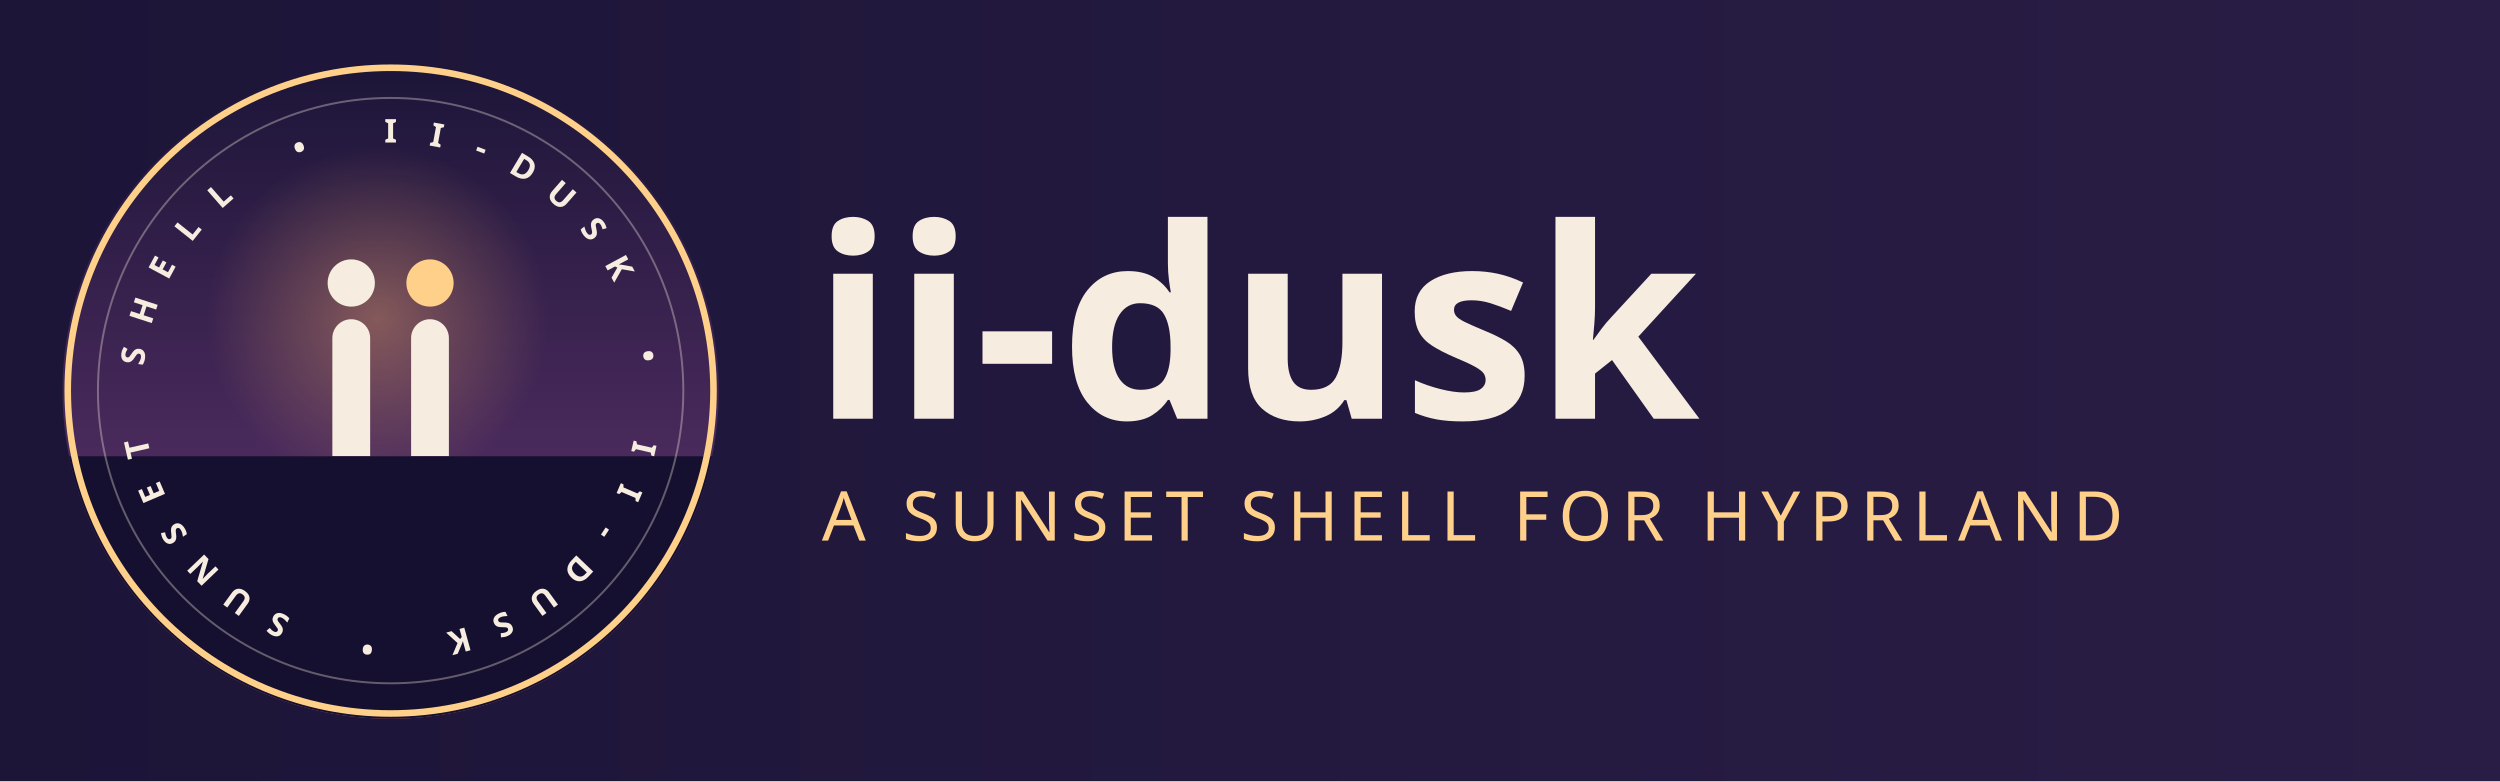
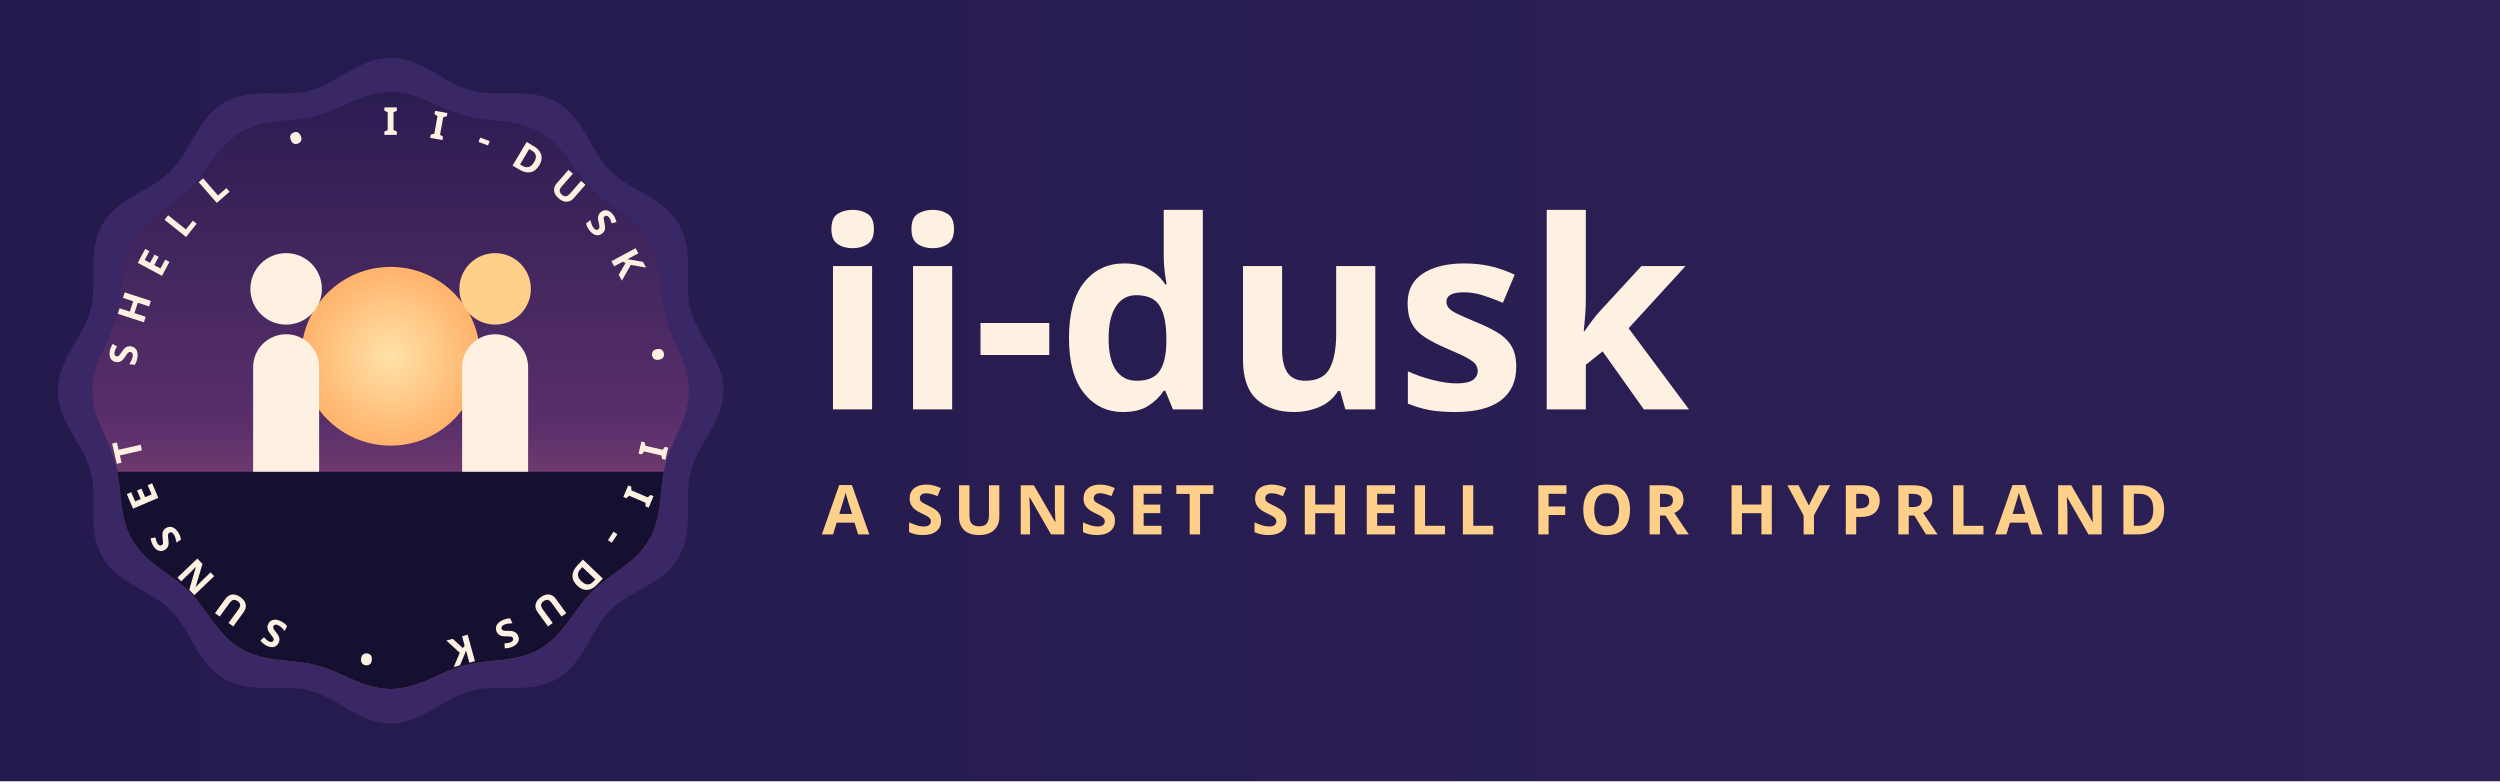
<svg xmlns="http://www.w3.org/2000/svg" viewBox="0 0 1600 500" width="1600" height="500">
  <defs>
    <linearGradient id="bg" x1="0" y1="0" x2="1" y2="0">
-       <stop offset="0" stop-color="#1c1538" />
-       <stop offset="1" stop-color="#2a1d45" />
+       <stop offset="0" stop-color="#241a4d" />
+       <stop offset="1" stop-color="#2d2056" />
    </linearGradient>
  </defs>
  <rect width="1600" height="500" fill="url(#bg)" />
-   <g transform="translate(40 40) scale(0.42)">
+   <g transform="translate(30 30) scale(0.44)">
    <defs>
      <linearGradient id="sky" x1="0" y1="0" x2="0" y2="1">
-         <stop offset="0" stop-color="#1c1538" />
-         <stop offset="0.6" stop-color="#4a2a5c" />
-         <stop offset="1" stop-color="#c0606a" />
+         <stop offset="0" stop-color="#241a4d" />
+         <stop offset="0.55" stop-color="#5a2f6b" />
+         <stop offset="1" stop-color="#e0707a" />
      </linearGradient>
-       <radialGradient id="glow" cx="0.5" cy="0.5" r="0.5">
-         <stop offset="0" stop-color="#ffb36b" stop-opacity="0.38" />
-         <stop offset="1" stop-color="#ffb36b" stop-opacity="0" />
+       <radialGradient id="sun" cx="0.5" cy="0.5" r="0.5">
+         <stop offset="0" stop-color="#ffe2a8" />
+         <stop offset="1" stop-color="#ffb36b" />
      </radialGradient>
      <clipPath id="disc">
-         <circle cx="500" cy="500" r="500" />
+         <path d="M 934.0 500.0 L 933.9 503.8 L 933.7 507.6 L 933.4 511.3 L 932.9 515.1 L 932.2 518.9 L 931.5 522.6 L 930.6 526.3 L 929.6 530.0 L 928.6 533.7 L 927.4 537.4 L 926.1 541.0 L 924.8 544.6 L 923.3 548.2 L 921.9 551.8 L 920.4 555.3 L 918.8 558.9 L 917.3 562.4 L 915.7 565.8 L 914.2 569.3 L 912.6 572.8 L 911.1 576.2 L 909.6 579.6 L 908.2 583.1 L 906.8 586.5 L 905.5 589.9 L 904.2 593.3 L 903.0 596.8 L 901.9 600.2 L 900.9 603.7 L 899.9 607.2 L 899.0 610.7 L 898.2 614.2 L 897.4 617.7 L 896.7 621.3 L 896.1 624.9 L 895.6 628.5 L 895.0 632.2 L 894.6 635.9 L 894.1 639.6 L 893.7 643.3 L 893.3 647.1 L 893.0 650.8 L 892.6 654.6 L 892.2 658.4 L 891.7 662.3 L 891.3 666.1 L 890.7 669.9 L 890.2 673.7 L 889.5 677.5 L 888.8 681.3 L 888.0 685.1 L 887.1 688.8 L 886.1 692.5 L 885.0 696.2 L 883.8 699.8 L 882.4 703.3 L 881.0 706.9 L 879.4 710.3 L 877.7 713.7 L 875.9 717.0 L 873.9 720.2 L 871.8 723.4 L 869.6 726.5 L 867.3 729.5 L 864.9 732.5 L 862.4 735.3 L 859.8 738.1 L 857.1 740.8 L 854.3 743.5 L 851.4 746.1 L 848.5 748.6 L 845.5 751.0 L 842.5 753.4 L 839.5 755.8 L 836.4 758.1 L 833.3 760.4 L 830.2 762.7 L 827.1 764.9 L 824.0 767.1 L 821.0 769.3 L 817.9 771.5 L 814.9 773.8 L 812.0 776.0 L 809.1 778.3 L 806.2 780.6 L 803.4 782.9 L 800.7 785.3 L 798.0 787.7 L 795.3 790.2 L 792.7 792.7 L 790.2 795.3 L 787.7 798.0 L 785.3 800.7 L 782.9 803.4 L 780.6 806.2 L 778.3 809.1 L 776.0 812.0 L 773.8 814.9 L 771.5 817.9 L 769.3 821.0 L 767.1 824.0 L 764.9 827.1 L 762.7 830.2 L 760.4 833.3 L 758.1 836.4 L 755.8 839.5 L 753.4 842.5 L 751.0 845.5 L 748.6 848.5 L 746.1 851.4 L 743.5 854.3 L 740.8 857.1 L 738.1 859.8 L 735.3 862.4 L 732.5 864.9 L 729.5 867.3 L 726.5 869.6 L 723.4 871.8 L 720.2 873.9 L 717.0 875.9 L 713.7 877.7 L 710.3 879.4 L 706.9 881.0 L 703.3 882.4 L 699.8 883.8 L 696.2 885.0 L 692.5 886.1 L 688.8 887.1 L 685.1 888.0 L 681.3 888.8 L 677.5 889.5 L 673.7 890.2 L 669.9 890.7 L 666.1 891.3 L 662.3 891.7 L 658.4 892.2 L 654.6 892.6 L 650.8 893.0 L 647.1 893.3 L 643.3 893.7 L 639.6 894.1 L 635.9 894.6 L 632.2 895.0 L 628.5 895.6 L 624.9 896.1 L 621.3 896.7 L 617.7 897.4 L 614.2 898.2 L 610.7 899.0 L 607.2 899.9 L 603.7 900.9 L 600.2 901.9 L 596.8 903.0 L 593.3 904.2 L 589.9 905.5 L 586.5 906.8 L 583.1 908.2 L 579.6 909.6 L 576.2 911.1 L 572.8 912.6 L 569.3 914.2 L 565.8 915.7 L 562.4 917.3 L 558.9 918.8 L 555.3 920.4 L 551.8 921.9 L 548.2 923.3 L 544.6 924.8 L 541.0 926.1 L 537.4 927.4 L 533.7 928.6 L 530.0 929.6 L 526.3 930.6 L 522.6 931.5 L 518.9 932.2 L 515.1 932.9 L 511.3 933.4 L 507.6 933.7 L 503.8 933.9 L 500.0 934.0 L 496.2 933.9 L 492.4 933.7 L 488.7 933.4 L 484.9 932.9 L 481.1 932.2 L 477.4 931.5 L 473.7 930.6 L 470.0 929.6 L 466.3 928.6 L 462.6 927.4 L 459.0 926.1 L 455.4 924.8 L 451.8 923.3 L 448.2 921.9 L 444.7 920.4 L 441.1 918.8 L 437.6 917.3 L 434.2 915.7 L 430.7 914.2 L 427.2 912.6 L 423.8 911.1 L 420.4 909.6 L 416.9 908.2 L 413.5 906.8 L 410.1 905.5 L 406.7 904.2 L 403.2 903.0 L 399.8 901.9 L 396.3 900.9 L 392.8 899.9 L 389.3 899.0 L 385.8 898.2 L 382.3 897.4 L 378.7 896.7 L 375.1 896.1 L 371.5 895.6 L 367.8 895.0 L 364.1 894.6 L 360.4 894.1 L 356.7 893.7 L 352.9 893.3 L 349.2 893.0 L 345.4 892.6 L 341.6 892.2 L 337.7 891.7 L 333.9 891.3 L 330.1 890.7 L 326.3 890.2 L 322.5 889.5 L 318.7 888.8 L 314.9 888.0 L 311.2 887.1 L 307.5 886.1 L 303.8 885.0 L 300.2 883.8 L 296.7 882.4 L 293.1 881.0 L 289.7 879.4 L 286.3 877.7 L 283.0 875.9 L 279.8 873.9 L 276.6 871.8 L 273.5 869.6 L 270.5 867.3 L 267.5 864.9 L 264.7 862.4 L 261.9 859.8 L 259.2 857.1 L 256.5 854.3 L 253.9 851.4 L 251.4 848.5 L 249.0 845.5 L 246.6 842.5 L 244.2 839.5 L 241.9 836.4 L 239.6 833.3 L 237.3 830.2 L 235.1 827.1 L 232.9 824.0 L 230.7 821.0 L 228.5 817.9 L 226.2 814.9 L 224.0 812.0 L 221.7 809.1 L 219.4 806.2 L 217.1 803.4 L 214.7 800.7 L 212.3 798.0 L 209.8 795.3 L 207.3 792.7 L 204.7 790.2 L 202.0 787.7 L 199.3 785.3 L 196.6 782.9 L 193.8 780.6 L 190.9 778.3 L 188.0 776.0 L 185.1 773.8 L 182.1 771.5 L 179.0 769.3 L 176.0 767.1 L 172.9 764.9 L 169.8 762.7 L 166.7 760.4 L 163.6 758.1 L 160.5 755.8 L 157.5 753.4 L 154.5 751.0 L 151.5 748.6 L 148.6 746.1 L 145.7 743.5 L 142.9 740.8 L 140.2 738.1 L 137.6 735.3 L 135.1 732.5 L 132.7 729.5 L 130.4 726.5 L 128.2 723.4 L 126.1 720.2 L 124.1 717.0 L 122.3 713.7 L 120.6 710.3 L 119.0 706.9 L 117.6 703.3 L 116.2 699.8 L 115.0 696.2 L 113.9 692.5 L 112.9 688.8 L 112.0 685.1 L 111.2 681.3 L 110.5 677.5 L 109.8 673.7 L 109.3 669.9 L 108.7 666.1 L 108.3 662.3 L 107.8 658.4 L 107.4 654.6 L 107.0 650.8 L 106.7 647.1 L 106.3 643.3 L 105.9 639.6 L 105.4 635.9 L 105.0 632.2 L 104.4 628.5 L 103.9 624.9 L 103.3 621.3 L 102.6 617.7 L 101.8 614.2 L 101.0 610.7 L 100.1 607.2 L 99.1 603.7 L 98.1 600.2 L 97.0 596.8 L 95.8 593.3 L 94.5 589.9 L 93.2 586.5 L 91.8 583.1 L 90.4 579.6 L 88.9 576.2 L 87.4 572.8 L 85.8 569.3 L 84.3 565.8 L 82.7 562.4 L 81.2 558.9 L 79.6 555.3 L 78.1 551.8 L 76.7 548.2 L 75.2 544.6 L 73.9 541.0 L 72.6 537.4 L 71.4 533.7 L 70.4 530.0 L 69.4 526.3 L 68.5 522.6 L 67.8 518.9 L 67.1 515.1 L 66.6 511.3 L 66.3 507.6 L 66.1 503.8 L 66.0 500.0 L 66.1 496.2 L 66.3 492.4 L 66.6 488.7 L 67.1 484.9 L 67.8 481.1 L 68.5 477.4 L 69.4 473.7 L 70.4 470.0 L 71.4 466.3 L 72.6 462.6 L 73.9 459.0 L 75.2 455.4 L 76.7 451.8 L 78.1 448.2 L 79.6 444.7 L 81.2 441.1 L 82.7 437.6 L 84.3 434.2 L 85.8 430.7 L 87.4 427.2 L 88.9 423.8 L 90.4 420.4 L 91.8 416.9 L 93.2 413.5 L 94.5 410.1 L 95.8 406.7 L 97.0 403.2 L 98.1 399.8 L 99.1 396.3 L 100.1 392.8 L 101.0 389.3 L 101.8 385.8 L 102.6 382.3 L 103.3 378.7 L 103.9 375.1 L 104.4 371.5 L 105.0 367.8 L 105.4 364.1 L 105.9 360.4 L 106.3 356.7 L 106.7 352.9 L 107.0 349.2 L 107.4 345.4 L 107.8 341.6 L 108.3 337.7 L 108.7 333.9 L 109.3 330.1 L 109.8 326.3 L 110.5 322.5 L 111.2 318.7 L 112.0 314.9 L 112.9 311.2 L 113.9 307.5 L 115.0 303.8 L 116.2 300.2 L 117.6 296.7 L 119.0 293.1 L 120.6 289.7 L 122.3 286.3 L 124.1 283.0 L 126.1 279.8 L 128.2 276.6 L 130.4 273.5 L 132.7 270.5 L 135.1 267.5 L 137.6 264.7 L 140.2 261.9 L 142.9 259.2 L 145.7 256.5 L 148.6 253.9 L 151.5 251.4 L 154.5 249.0 L 157.5 246.6 L 160.5 244.2 L 163.6 241.9 L 166.7 239.6 L 169.8 237.3 L 172.9 235.1 L 176.0 232.9 L 179.0 230.7 L 182.1 228.5 L 185.1 226.2 L 188.0 224.0 L 190.9 221.7 L 193.8 219.4 L 196.6 217.1 L 199.3 214.7 L 202.0 212.3 L 204.7 209.8 L 207.3 207.3 L 209.8 204.7 L 212.3 202.0 L 214.7 199.3 L 217.1 196.6 L 219.4 193.8 L 221.7 190.9 L 224.0 188.0 L 226.2 185.1 L 228.5 182.1 L 230.7 179.0 L 232.9 176.0 L 235.1 172.9 L 237.3 169.8 L 239.6 166.7 L 241.9 163.6 L 244.2 160.5 L 246.6 157.5 L 249.0 154.5 L 251.4 151.5 L 253.9 148.6 L 256.5 145.7 L 259.2 142.9 L 261.9 140.2 L 264.7 137.6 L 267.5 135.1 L 270.5 132.7 L 273.5 130.4 L 276.6 128.2 L 279.8 126.1 L 283.0 124.1 L 286.3 122.3 L 289.7 120.6 L 293.1 119.0 L 296.7 117.6 L 300.2 116.2 L 303.8 115.0 L 307.5 113.9 L 311.2 112.9 L 314.9 112.0 L 318.7 111.2 L 322.5 110.5 L 326.3 109.8 L 330.1 109.3 L 333.9 108.7 L 337.7 108.3 L 341.6 107.8 L 345.4 107.4 L 349.2 107.0 L 352.9 106.7 L 356.7 106.3 L 360.4 105.9 L 364.1 105.4 L 367.8 105.0 L 371.5 104.4 L 375.1 103.9 L 378.7 103.3 L 382.3 102.6 L 385.8 101.8 L 389.3 101.0 L 392.8 100.1 L 396.3 99.1 L 399.8 98.1 L 403.2 97.0 L 406.7 95.8 L 410.1 94.5 L 413.5 93.2 L 416.9 91.8 L 420.4 90.4 L 423.8 88.9 L 427.2 87.4 L 430.7 85.8 L 434.2 84.3 L 437.6 82.7 L 441.1 81.2 L 444.7 79.6 L 448.2 78.1 L 451.8 76.7 L 455.4 75.2 L 459.0 73.9 L 462.6 72.6 L 466.3 71.4 L 470.0 70.4 L 473.7 69.4 L 477.4 68.5 L 481.1 67.8 L 484.9 67.1 L 488.7 66.6 L 492.4 66.3 L 496.2 66.1 L 500.0 66.0 L 503.8 66.1 L 507.6 66.3 L 511.3 66.6 L 515.1 67.1 L 518.9 67.8 L 522.6 68.5 L 526.3 69.4 L 530.0 70.4 L 533.7 71.4 L 537.4 72.6 L 541.0 73.9 L 544.6 75.2 L 548.2 76.7 L 551.8 78.1 L 555.3 79.6 L 558.9 81.2 L 562.4 82.7 L 565.8 84.3 L 569.3 85.8 L 572.8 87.4 L 576.2 88.9 L 579.6 90.4 L 583.1 91.8 L 586.5 93.2 L 589.9 94.5 L 593.3 95.8 L 596.8 97.0 L 600.2 98.1 L 603.7 99.1 L 607.2 100.1 L 610.7 101.0 L 614.2 101.8 L 617.7 102.6 L 621.3 103.3 L 624.9 103.9 L 628.5 104.4 L 632.2 105.0 L 635.9 105.4 L 639.6 105.9 L 643.3 106.3 L 647.1 106.7 L 650.8 107.0 L 654.6 107.4 L 658.4 107.8 L 662.3 108.3 L 666.1 108.7 L 669.9 109.3 L 673.7 109.8 L 677.5 110.5 L 681.3 111.2 L 685.1 112.0 L 688.8 112.9 L 692.5 113.9 L 696.2 115.0 L 699.8 116.2 L 703.3 117.6 L 706.9 119.0 L 710.3 120.6 L 713.7 122.3 L 717.0 124.1 L 720.2 126.1 L 723.4 128.2 L 726.5 130.4 L 729.5 132.7 L 732.5 135.1 L 735.3 137.6 L 738.1 140.2 L 740.8 142.9 L 743.5 145.7 L 746.1 148.6 L 748.6 151.5 L 751.0 154.5 L 753.4 157.5 L 755.8 160.5 L 758.1 163.6 L 760.4 166.7 L 762.7 169.8 L 764.9 172.9 L 767.1 176.0 L 769.3 179.0 L 771.5 182.1 L 773.8 185.1 L 776.0 188.0 L 778.3 190.9 L 780.6 193.8 L 782.9 196.6 L 785.3 199.3 L 787.7 202.0 L 790.2 204.7 L 792.7 207.3 L 795.3 209.8 L 798.0 212.3 L 800.7 214.7 L 803.4 217.1 L 806.2 219.4 L 809.1 221.7 L 812.0 224.0 L 814.9 226.2 L 817.9 228.5 L 821.0 230.7 L 824.0 232.9 L 827.1 235.1 L 830.2 237.3 L 833.3 239.6 L 836.4 241.9 L 839.5 244.2 L 842.5 246.6 L 845.5 249.0 L 848.5 251.4 L 851.4 253.9 L 854.3 256.5 L 857.1 259.2 L 859.8 261.9 L 862.4 264.7 L 864.9 267.5 L 867.3 270.5 L 869.6 273.5 L 871.8 276.6 L 873.9 279.8 L 875.9 283.0 L 877.7 286.3 L 879.4 289.7 L 881.0 293.1 L 882.4 296.7 L 883.8 300.2 L 885.0 303.8 L 886.1 307.5 L 887.1 311.2 L 888.0 314.9 L 888.8 318.7 L 889.5 322.5 L 890.2 326.3 L 890.7 330.1 L 891.3 333.9 L 891.7 337.7 L 892.2 341.6 L 892.6 345.4 L 893.0 349.2 L 893.3 352.9 L 893.7 356.7 L 894.1 360.4 L 894.6 364.1 L 895.0 367.8 L 895.6 371.5 L 896.1 375.1 L 896.7 378.7 L 897.4 382.3 L 898.2 385.8 L 899.0 389.3 L 899.9 392.8 L 900.9 396.3 L 901.9 399.8 L 903.0 403.2 L 904.2 406.7 L 905.5 410.1 L 906.8 413.5 L 908.2 416.9 L 909.6 420.4 L 911.1 423.8 L 912.6 427.2 L 914.2 430.7 L 915.7 434.2 L 917.3 437.6 L 918.8 441.1 L 920.4 444.7 L 921.9 448.2 L 923.3 451.8 L 924.8 455.4 L 926.1 459.0 L 927.4 462.6 L 928.6 466.3 L 929.6 470.0 L 930.6 473.7 L 931.5 477.4 L 932.2 481.1 L 932.9 484.9 L 933.4 488.7 L 933.7 492.4 L 933.9 496.2 Z" />
      </clipPath>
    </defs>
+     <path d="M 984.0 500.0 L 983.9 504.2 L 983.6 508.4 L 983.1 512.6 L 982.3 516.8 L 981.4 521.0 L 980.3 525.2 L 979.0 529.3 L 977.5 533.4 L 975.9 537.5 L 974.2 541.5 L 972.3 545.5 L 970.4 549.4 L 968.3 553.4 L 966.2 557.2 L 964.0 561.1 L 961.8 564.9 L 959.6 568.7 L 957.4 572.4 L 955.2 576.2 L 953.0 579.9 L 950.9 583.6 L 948.9 587.3 L 947.0 590.9 L 945.1 594.6 L 943.4 598.3 L 941.8 602.0 L 940.3 605.7 L 938.9 609.4 L 937.7 613.2 L 936.6 617.0 L 935.6 620.8 L 934.8 624.7 L 934.1 628.6 L 933.6 632.6 L 933.1 636.6 L 932.8 640.6 L 932.5 644.7 L 932.4 648.9 L 932.3 653.1 L 932.3 657.3 L 932.3 661.6 L 932.3 665.9 L 932.3 670.3 L 932.4 674.7 L 932.4 679.1 L 932.3 683.5 L 932.2 687.9 L 932.1 692.4 L 931.8 696.8 L 931.4 701.2 L 930.9 705.5 L 930.3 709.9 L 929.5 714.1 L 928.5 718.3 L 927.4 722.5 L 926.1 726.6 L 924.7 730.6 L 923.0 734.5 L 921.2 738.3 L 919.2 742.0 L 917.0 745.6 L 914.6 749.1 L 912.0 752.5 L 909.3 755.7 L 906.4 758.9 L 903.4 761.9 L 900.2 764.9 L 896.9 767.7 L 893.4 770.4 L 889.9 773.0 L 886.3 775.5 L 882.6 778.0 L 878.9 780.4 L 875.1 782.7 L 871.3 784.9 L 867.5 787.1 L 863.7 789.3 L 859.9 791.4 L 856.1 793.5 L 852.4 795.7 L 848.7 797.8 L 845.1 800.0 L 841.6 802.2 L 838.2 804.5 L 834.8 806.8 L 831.6 809.2 L 828.4 811.7 L 825.4 814.2 L 822.5 816.9 L 819.6 819.6 L 816.9 822.5 L 814.2 825.4 L 811.7 828.4 L 809.2 831.6 L 806.8 834.8 L 804.5 838.2 L 802.2 841.6 L 800.0 845.1 L 797.8 848.7 L 795.7 852.4 L 793.5 856.1 L 791.4 859.9 L 789.3 863.7 L 787.1 867.5 L 784.9 871.3 L 782.7 875.1 L 780.4 878.9 L 778.0 882.6 L 775.5 886.3 L 773.0 889.9 L 770.4 893.4 L 767.7 896.9 L 764.9 900.2 L 761.9 903.4 L 758.9 906.4 L 755.7 909.3 L 752.5 912.0 L 749.1 914.6 L 745.6 917.0 L 742.0 919.2 L 738.3 921.2 L 734.5 923.0 L 730.6 924.7 L 726.6 926.1 L 722.5 927.4 L 718.3 928.5 L 714.1 929.5 L 709.9 930.3 L 705.5 930.9 L 701.2 931.4 L 696.8 931.8 L 692.4 932.1 L 687.9 932.2 L 683.5 932.3 L 679.1 932.4 L 674.7 932.4 L 670.3 932.3 L 665.9 932.3 L 661.6 932.3 L 657.3 932.3 L 653.1 932.3 L 648.9 932.4 L 644.7 932.5 L 640.6 932.8 L 636.6 933.1 L 632.6 933.6 L 628.6 934.1 L 624.7 934.8 L 620.8 935.6 L 617.0 936.6 L 613.2 937.7 L 609.4 938.9 L 605.7 940.3 L 602.0 941.8 L 598.3 943.4 L 594.6 945.1 L 590.9 947.0 L 587.3 948.9 L 583.6 950.9 L 579.9 953.0 L 576.2 955.2 L 572.4 957.4 L 568.7 959.6 L 564.9 961.8 L 561.1 964.0 L 557.2 966.2 L 553.4 968.3 L 549.4 970.4 L 545.5 972.3 L 541.5 974.2 L 537.5 975.9 L 533.4 977.5 L 529.3 979.0 L 525.2 980.3 L 521.0 981.4 L 516.8 982.3 L 512.6 983.1 L 508.4 983.6 L 504.2 983.9 L 500.0 984.0 L 495.8 983.9 L 491.6 983.6 L 487.4 983.1 L 483.2 982.3 L 479.0 981.4 L 474.8 980.3 L 470.7 979.0 L 466.6 977.5 L 462.5 975.9 L 458.5 974.2 L 454.5 972.3 L 450.6 970.4 L 446.6 968.3 L 442.8 966.2 L 438.9 964.0 L 435.1 961.8 L 431.3 959.6 L 427.6 957.4 L 423.8 955.2 L 420.1 953.0 L 416.4 950.9 L 412.7 948.9 L 409.1 947.0 L 405.4 945.1 L 401.7 943.4 L 398.0 941.8 L 394.3 940.3 L 390.6 938.9 L 386.8 937.7 L 383.0 936.6 L 379.2 935.6 L 375.3 934.8 L 371.4 934.1 L 367.4 933.6 L 363.4 933.1 L 359.4 932.8 L 355.3 932.5 L 351.1 932.4 L 346.9 932.3 L 342.7 932.3 L 338.4 932.3 L 334.1 932.3 L 329.7 932.3 L 325.3 932.4 L 320.9 932.4 L 316.5 932.3 L 312.1 932.2 L 307.6 932.1 L 303.2 931.8 L 298.8 931.4 L 294.5 930.9 L 290.1 930.3 L 285.9 929.5 L 281.7 928.5 L 277.5 927.4 L 273.4 926.1 L 269.4 924.7 L 265.5 923.0 L 261.7 921.2 L 258.0 919.2 L 254.4 917.0 L 250.9 914.6 L 247.5 912.0 L 244.3 909.3 L 241.1 906.4 L 238.1 903.4 L 235.1 900.2 L 232.3 896.9 L 229.6 893.4 L 227.0 889.9 L 224.5 886.3 L 222.0 882.6 L 219.6 878.9 L 217.3 875.1 L 215.1 871.3 L 212.9 867.5 L 210.7 863.7 L 208.6 859.9 L 206.5 856.1 L 204.3 852.4 L 202.2 848.7 L 200.0 845.1 L 197.8 841.6 L 195.5 838.2 L 193.2 834.8 L 190.8 831.6 L 188.3 828.4 L 185.8 825.4 L 183.1 822.5 L 180.4 819.6 L 177.5 816.9 L 174.6 814.2 L 171.6 811.7 L 168.4 809.2 L 165.2 806.8 L 161.8 804.5 L 158.4 802.2 L 154.9 800.0 L 151.3 797.8 L 147.6 795.7 L 143.9 793.5 L 140.1 791.4 L 136.3 789.3 L 132.5 787.1 L 128.7 784.9 L 124.9 782.7 L 121.1 780.4 L 117.4 778.0 L 113.7 775.5 L 110.1 773.0 L 106.6 770.4 L 103.1 767.7 L 99.8 764.9 L 96.6 761.9 L 93.6 758.9 L 90.7 755.7 L 88.0 752.5 L 85.4 749.1 L 83.0 745.6 L 80.8 742.0 L 78.8 738.3 L 77.0 734.5 L 75.3 730.6 L 73.9 726.6 L 72.6 722.5 L 71.5 718.3 L 70.5 714.1 L 69.7 709.9 L 69.1 705.5 L 68.6 701.2 L 68.2 696.8 L 67.9 692.4 L 67.8 687.9 L 67.7 683.5 L 67.6 679.1 L 67.6 674.7 L 67.7 670.3 L 67.7 665.9 L 67.7 661.6 L 67.7 657.3 L 67.7 653.1 L 67.6 648.9 L 67.5 644.7 L 67.2 640.6 L 66.9 636.6 L 66.4 632.6 L 65.9 628.6 L 65.2 624.7 L 64.4 620.8 L 63.4 617.0 L 62.3 613.2 L 61.1 609.4 L 59.7 605.7 L 58.2 602.0 L 56.6 598.3 L 54.9 594.6 L 53.0 590.9 L 51.1 587.3 L 49.1 583.6 L 47.0 579.9 L 44.8 576.2 L 42.6 572.4 L 40.4 568.7 L 38.2 564.9 L 36.0 561.1 L 33.8 557.2 L 31.7 553.4 L 29.6 549.4 L 27.7 545.5 L 25.8 541.5 L 24.1 537.5 L 22.5 533.4 L 21.0 529.3 L 19.7 525.2 L 18.6 521.0 L 17.7 516.8 L 16.9 512.6 L 16.4 508.4 L 16.1 504.2 L 16.0 500.0 L 16.1 495.8 L 16.4 491.6 L 16.9 487.4 L 17.7 483.2 L 18.6 479.0 L 19.7 474.8 L 21.0 470.7 L 22.5 466.6 L 24.1 462.5 L 25.8 458.5 L 27.7 454.5 L 29.6 450.6 L 31.7 446.6 L 33.8 442.8 L 36.0 438.9 L 38.2 435.1 L 40.4 431.3 L 42.6 427.6 L 44.8 423.8 L 47.0 420.1 L 49.1 416.4 L 51.1 412.7 L 53.0 409.1 L 54.9 405.4 L 56.6 401.7 L 58.2 398.0 L 59.7 394.3 L 61.1 390.6 L 62.3 386.8 L 63.4 383.0 L 64.4 379.2 L 65.2 375.3 L 65.9 371.4 L 66.4 367.4 L 66.9 363.4 L 67.2 359.4 L 67.5 355.3 L 67.6 351.1 L 67.7 346.9 L 67.7 342.7 L 67.7 338.4 L 67.7 334.1 L 67.7 329.7 L 67.6 325.3 L 67.6 320.9 L 67.7 316.5 L 67.8 312.1 L 67.9 307.6 L 68.2 303.2 L 68.6 298.8 L 69.1 294.5 L 69.7 290.1 L 70.5 285.9 L 71.5 281.7 L 72.6 277.5 L 73.9 273.4 L 75.3 269.4 L 77.0 265.5 L 78.8 261.7 L 80.8 258.0 L 83.0 254.4 L 85.4 250.9 L 88.0 247.5 L 90.7 244.3 L 93.6 241.1 L 96.6 238.1 L 99.8 235.1 L 103.1 232.3 L 106.6 229.6 L 110.1 227.0 L 113.7 224.5 L 117.4 222.0 L 121.1 219.6 L 124.9 217.3 L 128.7 215.1 L 132.5 212.9 L 136.3 210.7 L 140.1 208.6 L 143.9 206.5 L 147.6 204.3 L 151.3 202.2 L 154.9 200.0 L 158.4 197.8 L 161.8 195.5 L 165.2 193.2 L 168.4 190.8 L 171.6 188.3 L 174.6 185.8 L 177.5 183.1 L 180.4 180.4 L 183.1 177.5 L 185.8 174.6 L 188.3 171.6 L 190.8 168.4 L 193.2 165.2 L 195.5 161.8 L 197.8 158.4 L 200.0 154.9 L 202.2 151.3 L 204.3 147.6 L 206.5 143.9 L 208.6 140.1 L 210.7 136.3 L 212.9 132.5 L 215.1 128.7 L 217.3 124.9 L 219.6 121.1 L 222.0 117.4 L 224.5 113.7 L 227.0 110.1 L 229.6 106.6 L 232.3 103.1 L 235.1 99.8 L 238.1 96.6 L 241.1 93.6 L 244.3 90.7 L 247.5 88.0 L 250.9 85.4 L 254.4 83.0 L 258.0 80.8 L 261.7 78.8 L 265.5 77.0 L 269.4 75.3 L 273.4 73.9 L 277.5 72.6 L 281.7 71.5 L 285.9 70.5 L 290.1 69.7 L 294.5 69.1 L 298.8 68.6 L 303.2 68.2 L 307.6 67.9 L 312.1 67.8 L 316.5 67.7 L 320.9 67.6 L 325.3 67.6 L 329.7 67.7 L 334.1 67.7 L 338.4 67.7 L 342.7 67.7 L 346.9 67.7 L 351.1 67.6 L 355.3 67.5 L 359.4 67.2 L 363.4 66.9 L 367.4 66.4 L 371.4 65.9 L 375.3 65.2 L 379.2 64.4 L 383.0 63.4 L 386.8 62.3 L 390.6 61.1 L 394.3 59.7 L 398.0 58.2 L 401.7 56.6 L 405.4 54.9 L 409.1 53.0 L 412.7 51.1 L 416.4 49.1 L 420.1 47.0 L 423.8 44.8 L 427.6 42.6 L 431.3 40.4 L 435.1 38.2 L 438.9 36.0 L 442.8 33.8 L 446.6 31.7 L 450.6 29.6 L 454.5 27.7 L 458.5 25.8 L 462.5 24.1 L 466.6 22.5 L 470.7 21.0 L 474.8 19.7 L 479.0 18.6 L 483.2 17.7 L 487.4 16.9 L 491.6 16.4 L 495.8 16.1 L 500.0 16.0 L 504.2 16.1 L 508.4 16.4 L 512.6 16.9 L 516.8 17.7 L 521.0 18.6 L 525.2 19.7 L 529.3 21.0 L 533.4 22.5 L 537.5 24.1 L 541.5 25.8 L 545.5 27.7 L 549.4 29.6 L 553.4 31.7 L 557.2 33.8 L 561.1 36.0 L 564.9 38.2 L 568.7 40.4 L 572.4 42.6 L 576.2 44.8 L 579.9 47.0 L 583.6 49.1 L 587.3 51.1 L 590.9 53.0 L 594.6 54.9 L 598.3 56.6 L 602.0 58.2 L 605.7 59.7 L 609.4 61.1 L 613.2 62.3 L 617.0 63.4 L 620.8 64.4 L 624.7 65.2 L 628.6 65.9 L 632.6 66.4 L 636.6 66.9 L 640.6 67.2 L 644.7 67.5 L 648.9 67.6 L 653.1 67.7 L 657.3 67.7 L 661.6 67.7 L 665.9 67.7 L 670.3 67.7 L 674.7 67.6 L 679.1 67.6 L 683.5 67.7 L 687.9 67.8 L 692.4 67.9 L 696.8 68.2 L 701.2 68.6 L 705.5 69.1 L 709.9 69.7 L 714.1 70.5 L 718.3 71.5 L 722.5 72.6 L 726.6 73.9 L 730.6 75.3 L 734.5 77.0 L 738.3 78.8 L 742.0 80.8 L 745.6 83.0 L 749.1 85.4 L 752.5 88.0 L 755.7 90.7 L 758.9 93.6 L 761.9 96.6 L 764.9 99.8 L 767.7 103.1 L 770.4 106.6 L 773.0 110.1 L 775.5 113.7 L 778.0 117.4 L 780.4 121.1 L 782.7 124.9 L 784.9 128.7 L 787.1 132.5 L 789.3 136.3 L 791.4 140.1 L 793.5 143.9 L 795.7 147.6 L 797.8 151.3 L 800.0 154.9 L 802.2 158.4 L 804.5 161.8 L 806.8 165.2 L 809.2 168.4 L 811.7 171.6 L 814.2 174.6 L 816.9 177.5 L 819.6 180.4 L 822.5 183.1 L 825.4 185.8 L 828.4 188.3 L 831.6 190.8 L 834.8 193.2 L 838.2 195.5 L 841.6 197.8 L 845.1 200.0 L 848.7 202.2 L 852.4 204.3 L 856.1 206.5 L 859.9 208.6 L 863.7 210.7 L 867.5 212.9 L 871.3 215.1 L 875.1 217.3 L 878.9 219.6 L 882.6 222.0 L 886.3 224.5 L 889.9 227.0 L 893.4 229.6 L 896.9 232.3 L 900.2 235.1 L 903.4 238.1 L 906.4 241.1 L 909.3 244.3 L 912.0 247.5 L 914.6 250.9 L 917.0 254.4 L 919.2 258.0 L 921.2 261.7 L 923.0 265.5 L 924.7 269.4 L 926.1 273.4 L 927.4 277.5 L 928.5 281.7 L 929.5 285.9 L 930.3 290.1 L 930.9 294.5 L 931.4 298.8 L 931.8 303.2 L 932.1 307.6 L 932.2 312.1 L 932.3 316.5 L 932.4 320.9 L 932.4 325.3 L 932.3 329.7 L 932.3 334.1 L 932.3 338.4 L 932.3 342.7 L 932.3 346.9 L 932.4 351.1 L 932.5 355.3 L 932.8 359.4 L 933.1 363.4 L 933.6 367.4 L 934.1 371.4 L 934.8 375.3 L 935.6 379.2 L 936.6 383.0 L 937.7 386.8 L 938.9 390.6 L 940.3 394.3 L 941.8 398.0 L 943.4 401.7 L 945.1 405.4 L 947.0 409.1 L 948.9 412.7 L 950.9 416.4 L 953.0 420.1 L 955.2 423.8 L 957.4 427.6 L 959.6 431.3 L 961.8 435.1 L 964.0 438.9 L 966.2 442.8 L 968.3 446.6 L 970.4 450.6 L 972.3 454.5 L 974.2 458.5 L 975.9 462.5 L 977.5 466.6 L 979.0 470.7 L 980.3 474.8 L 981.4 479.0 L 982.3 483.2 L 983.1 487.4 L 983.6 491.6 L 983.9 495.8 Z" fill="#3a2766" />
+     <path d="M 934.0 500.0 L 933.9 503.8 L 933.7 507.6 L 933.4 511.3 L 932.9 515.1 L 932.2 518.9 L 931.5 522.6 L 930.6 526.3 L 929.6 530.0 L 928.6 533.7 L 927.4 537.4 L 926.1 541.0 L 924.8 544.6 L 923.3 548.2 L 921.9 551.8 L 920.4 555.3 L 918.8 558.9 L 917.3 562.4 L 915.7 565.8 L 914.2 569.3 L 912.6 572.8 L 911.1 576.2 L 909.6 579.6 L 908.2 583.1 L 906.8 586.5 L 905.5 589.9 L 904.2 593.3 L 903.0 596.8 L 901.9 600.2 L 900.9 603.7 L 899.9 607.2 L 899.0 610.7 L 898.2 614.2 L 897.4 617.7 L 896.7 621.3 L 896.1 624.9 L 895.6 628.5 L 895.0 632.2 L 894.6 635.9 L 894.1 639.6 L 893.7 643.3 L 893.3 647.1 L 893.0 650.8 L 892.6 654.6 L 892.2 658.4 L 891.7 662.3 L 891.3 666.1 L 890.7 669.9 L 890.2 673.7 L 889.5 677.5 L 888.8 681.3 L 888.0 685.1 L 887.1 688.8 L 886.1 692.5 L 885.0 696.2 L 883.8 699.8 L 882.4 703.3 L 881.0 706.9 L 879.4 710.3 L 877.7 713.7 L 875.9 717.0 L 873.9 720.2 L 871.8 723.4 L 869.6 726.5 L 867.3 729.5 L 864.9 732.5 L 862.4 735.3 L 859.8 738.1 L 857.1 740.8 L 854.3 743.5 L 851.4 746.1 L 848.5 748.6 L 845.5 751.0 L 842.5 753.4 L 839.5 755.8 L 836.4 758.1 L 833.3 760.4 L 830.2 762.7 L 827.1 764.9 L 824.0 767.1 L 821.0 769.3 L 817.9 771.5 L 814.9 773.8 L 812.0 776.0 L 809.1 778.3 L 806.2 780.6 L 803.4 782.9 L 800.7 785.3 L 798.0 787.7 L 795.3 790.2 L 792.7 792.7 L 790.2 795.3 L 787.7 798.0 L 785.3 800.7 L 782.9 803.4 L 780.6 806.2 L 778.3 809.1 L 776.0 812.0 L 773.8 814.9 L 771.5 817.9 L 769.3 821.0 L 767.1 824.0 L 764.9 827.1 L 762.7 830.2 L 760.4 833.3 L 758.1 836.4 L 755.8 839.5 L 753.4 842.5 L 751.0 845.5 L 748.6 848.5 L 746.1 851.4 L 743.5 854.3 L 740.8 857.1 L 738.1 859.8 L 735.3 862.4 L 732.5 864.9 L 729.5 867.3 L 726.5 869.6 L 723.4 871.8 L 720.2 873.9 L 717.0 875.9 L 713.7 877.7 L 710.3 879.4 L 706.9 881.0 L 703.3 882.4 L 699.8 883.8 L 696.2 885.0 L 692.5 886.1 L 688.8 887.1 L 685.1 888.0 L 681.3 888.8 L 677.5 889.5 L 673.7 890.2 L 669.9 890.7 L 666.1 891.3 L 662.3 891.7 L 658.4 892.2 L 654.6 892.6 L 650.8 893.0 L 647.1 893.3 L 643.3 893.7 L 639.6 894.1 L 635.9 894.6 L 632.2 895.0 L 628.5 895.6 L 624.9 896.1 L 621.3 896.7 L 617.7 897.4 L 614.2 898.2 L 610.7 899.0 L 607.2 899.9 L 603.7 900.9 L 600.2 901.9 L 596.8 903.0 L 593.3 904.2 L 589.9 905.5 L 586.5 906.8 L 583.1 908.2 L 579.6 909.6 L 576.2 911.1 L 572.8 912.6 L 569.3 914.2 L 565.8 915.7 L 562.4 917.3 L 558.9 918.8 L 555.3 920.4 L 551.8 921.9 L 548.2 923.3 L 544.6 924.8 L 541.0 926.1 L 537.4 927.4 L 533.7 928.6 L 530.0 929.6 L 526.3 930.6 L 522.6 931.5 L 518.9 932.2 L 515.1 932.9 L 511.3 933.4 L 507.6 933.7 L 503.8 933.9 L 500.0 934.0 L 496.2 933.9 L 492.4 933.7 L 488.7 933.4 L 484.9 932.9 L 481.1 932.2 L 477.4 931.5 L 473.7 930.6 L 470.0 929.6 L 466.3 928.6 L 462.6 927.4 L 459.0 926.1 L 455.4 924.8 L 451.8 923.3 L 448.2 921.9 L 444.7 920.4 L 441.1 918.8 L 437.6 917.3 L 434.2 915.7 L 430.7 914.2 L 427.2 912.6 L 423.8 911.1 L 420.4 909.6 L 416.9 908.2 L 413.5 906.8 L 410.1 905.5 L 406.7 904.2 L 403.2 903.0 L 399.8 901.9 L 396.3 900.9 L 392.8 899.9 L 389.3 899.0 L 385.8 898.2 L 382.3 897.4 L 378.7 896.7 L 375.1 896.1 L 371.5 895.6 L 367.8 895.0 L 364.1 894.6 L 360.4 894.1 L 356.7 893.7 L 352.9 893.3 L 349.2 893.0 L 345.4 892.6 L 341.6 892.2 L 337.7 891.7 L 333.9 891.3 L 330.1 890.7 L 326.3 890.2 L 322.5 889.5 L 318.7 888.8 L 314.9 888.0 L 311.2 887.1 L 307.5 886.1 L 303.8 885.0 L 300.2 883.8 L 296.7 882.4 L 293.1 881.0 L 289.7 879.4 L 286.3 877.7 L 283.0 875.9 L 279.8 873.9 L 276.6 871.8 L 273.5 869.6 L 270.5 867.3 L 267.5 864.9 L 264.7 862.4 L 261.9 859.8 L 259.2 857.1 L 256.5 854.3 L 253.9 851.4 L 251.4 848.5 L 249.0 845.5 L 246.6 842.5 L 244.2 839.5 L 241.9 836.4 L 239.6 833.3 L 237.3 830.2 L 235.1 827.1 L 232.9 824.0 L 230.7 821.0 L 228.5 817.9 L 226.2 814.9 L 224.0 812.0 L 221.7 809.1 L 219.4 806.2 L 217.1 803.4 L 214.7 800.7 L 212.3 798.0 L 209.8 795.3 L 207.3 792.7 L 204.7 790.2 L 202.0 787.7 L 199.3 785.3 L 196.6 782.9 L 193.8 780.6 L 190.9 778.3 L 188.0 776.0 L 185.1 773.8 L 182.1 771.5 L 179.0 769.3 L 176.0 767.1 L 172.9 764.9 L 169.8 762.7 L 166.7 760.4 L 163.6 758.1 L 160.5 755.8 L 157.5 753.4 L 154.5 751.0 L 151.5 748.6 L 148.6 746.1 L 145.7 743.5 L 142.9 740.8 L 140.2 738.1 L 137.6 735.3 L 135.1 732.5 L 132.7 729.5 L 130.4 726.5 L 128.2 723.4 L 126.1 720.2 L 124.1 717.0 L 122.3 713.7 L 120.6 710.3 L 119.0 706.9 L 117.6 703.3 L 116.2 699.8 L 115.0 696.2 L 113.9 692.5 L 112.9 688.8 L 112.0 685.1 L 111.2 681.3 L 110.5 677.5 L 109.8 673.7 L 109.3 669.9 L 108.7 666.1 L 108.3 662.3 L 107.8 658.4 L 107.4 654.6 L 107.0 650.8 L 106.7 647.1 L 106.3 643.3 L 105.9 639.6 L 105.4 635.9 L 105.0 632.2 L 104.4 628.5 L 103.9 624.9 L 103.3 621.3 L 102.6 617.7 L 101.8 614.2 L 101.0 610.7 L 100.1 607.2 L 99.1 603.7 L 98.1 600.2 L 97.0 596.8 L 95.8 593.3 L 94.5 589.9 L 93.2 586.5 L 91.8 583.1 L 90.4 579.6 L 88.9 576.2 L 87.4 572.8 L 85.8 569.3 L 84.3 565.8 L 82.7 562.4 L 81.2 558.9 L 79.6 555.3 L 78.1 551.8 L 76.7 548.2 L 75.2 544.6 L 73.9 541.0 L 72.6 537.4 L 71.4 533.7 L 70.4 530.0 L 69.4 526.3 L 68.5 522.6 L 67.8 518.9 L 67.1 515.1 L 66.6 511.3 L 66.3 507.6 L 66.1 503.8 L 66.0 500.0 L 66.1 496.2 L 66.3 492.4 L 66.6 488.7 L 67.1 484.9 L 67.8 481.1 L 68.5 477.4 L 69.4 473.7 L 70.4 470.0 L 71.4 466.3 L 72.6 462.6 L 73.9 459.0 L 75.2 455.4 L 76.7 451.8 L 78.1 448.2 L 79.6 444.7 L 81.2 441.1 L 82.7 437.6 L 84.3 434.2 L 85.8 430.7 L 87.4 427.2 L 88.9 423.8 L 90.4 420.4 L 91.8 416.9 L 93.2 413.5 L 94.5 410.1 L 95.8 406.7 L 97.0 403.2 L 98.1 399.8 L 99.1 396.3 L 100.1 392.8 L 101.0 389.3 L 101.8 385.8 L 102.6 382.3 L 103.3 378.7 L 103.9 375.1 L 104.4 371.5 L 105.0 367.8 L 105.4 364.1 L 105.9 360.4 L 106.3 356.7 L 106.7 352.9 L 107.0 349.2 L 107.4 345.4 L 107.8 341.6 L 108.3 337.7 L 108.7 333.9 L 109.3 330.1 L 109.8 326.3 L 110.5 322.5 L 111.2 318.7 L 112.0 314.9 L 112.9 311.2 L 113.9 307.5 L 115.0 303.8 L 116.2 300.2 L 117.6 296.7 L 119.0 293.1 L 120.6 289.7 L 122.3 286.3 L 124.1 283.0 L 126.1 279.8 L 128.2 276.6 L 130.4 273.5 L 132.7 270.5 L 135.1 267.5 L 137.6 264.7 L 140.2 261.9 L 142.9 259.2 L 145.7 256.5 L 148.6 253.9 L 151.5 251.4 L 154.5 249.0 L 157.5 246.6 L 160.5 244.2 L 163.6 241.9 L 166.7 239.6 L 169.8 237.3 L 172.9 235.1 L 176.0 232.9 L 179.0 230.7 L 182.1 228.5 L 185.1 226.2 L 188.0 224.0 L 190.9 221.7 L 193.8 219.4 L 196.6 217.1 L 199.3 214.7 L 202.0 212.3 L 204.7 209.8 L 207.3 207.3 L 209.8 204.7 L 212.3 202.0 L 214.7 199.3 L 217.1 196.6 L 219.4 193.8 L 221.7 190.9 L 224.0 188.0 L 226.2 185.1 L 228.5 182.1 L 230.7 179.0 L 232.9 176.0 L 235.1 172.9 L 237.3 169.8 L 239.6 166.7 L 241.9 163.6 L 244.2 160.5 L 246.6 157.5 L 249.0 154.5 L 251.4 151.5 L 253.9 148.6 L 256.5 145.7 L 259.2 142.9 L 261.9 140.2 L 264.7 137.6 L 267.5 135.1 L 270.5 132.7 L 273.5 130.4 L 276.6 128.2 L 279.8 126.1 L 283.0 124.1 L 286.3 122.3 L 289.7 120.6 L 293.1 119.0 L 296.7 117.6 L 300.2 116.2 L 303.8 115.0 L 307.5 113.9 L 311.2 112.9 L 314.9 112.0 L 318.7 111.2 L 322.5 110.5 L 326.3 109.8 L 330.1 109.3 L 333.9 108.7 L 337.7 108.3 L 341.6 107.8 L 345.4 107.4 L 349.2 107.0 L 352.9 106.7 L 356.7 106.3 L 360.4 105.9 L 364.1 105.4 L 367.8 105.0 L 371.5 104.4 L 375.1 103.9 L 378.7 103.3 L 382.3 102.6 L 385.8 101.8 L 389.3 101.0 L 392.8 100.1 L 396.3 99.1 L 399.8 98.1 L 403.2 97.0 L 406.7 95.8 L 410.1 94.5 L 413.5 93.2 L 416.9 91.8 L 420.4 90.4 L 423.8 88.9 L 427.2 87.4 L 430.7 85.8 L 434.2 84.3 L 437.6 82.7 L 441.1 81.2 L 444.7 79.6 L 448.2 78.1 L 451.8 76.7 L 455.4 75.2 L 459.0 73.9 L 462.6 72.6 L 466.3 71.4 L 470.0 70.4 L 473.7 69.4 L 477.4 68.5 L 481.1 67.8 L 484.9 67.1 L 488.7 66.6 L 492.4 66.3 L 496.2 66.1 L 500.0 66.0 L 503.8 66.1 L 507.6 66.3 L 511.3 66.6 L 515.1 67.1 L 518.9 67.8 L 522.6 68.5 L 526.3 69.4 L 530.0 70.4 L 533.7 71.4 L 537.4 72.6 L 541.0 73.9 L 544.6 75.2 L 548.2 76.7 L 551.8 78.1 L 555.3 79.6 L 558.9 81.2 L 562.4 82.7 L 565.8 84.3 L 569.3 85.8 L 572.8 87.4 L 576.2 88.9 L 579.6 90.4 L 583.1 91.8 L 586.5 93.2 L 589.9 94.5 L 593.3 95.8 L 596.8 97.0 L 600.2 98.1 L 603.7 99.1 L 607.2 100.1 L 610.7 101.0 L 614.2 101.8 L 617.7 102.6 L 621.3 103.3 L 624.9 103.9 L 628.5 104.4 L 632.2 105.0 L 635.9 105.4 L 639.6 105.9 L 643.3 106.3 L 647.1 106.7 L 650.8 107.0 L 654.6 107.4 L 658.4 107.8 L 662.3 108.3 L 666.1 108.7 L 669.9 109.3 L 673.7 109.8 L 677.5 110.5 L 681.3 111.2 L 685.1 112.0 L 688.8 112.9 L 692.5 113.9 L 696.2 115.0 L 699.8 116.2 L 703.3 117.6 L 706.9 119.0 L 710.3 120.6 L 713.7 122.3 L 717.0 124.1 L 720.2 126.1 L 723.4 128.2 L 726.5 130.4 L 729.5 132.7 L 732.5 135.1 L 735.3 137.6 L 738.1 140.2 L 740.8 142.9 L 743.5 145.7 L 746.1 148.6 L 748.6 151.5 L 751.0 154.5 L 753.4 157.5 L 755.8 160.5 L 758.1 163.6 L 760.4 166.7 L 762.7 169.8 L 764.9 172.9 L 767.1 176.0 L 769.3 179.0 L 771.5 182.1 L 773.8 185.1 L 776.0 188.0 L 778.3 190.9 L 780.6 193.8 L 782.9 196.6 L 785.3 199.3 L 787.7 202.0 L 790.2 204.7 L 792.7 207.3 L 795.3 209.8 L 798.0 212.3 L 800.7 214.7 L 803.4 217.1 L 806.2 219.4 L 809.1 221.7 L 812.0 224.0 L 814.9 226.2 L 817.9 228.5 L 821.0 230.7 L 824.0 232.9 L 827.1 235.1 L 830.2 237.3 L 833.3 239.6 L 836.4 241.9 L 839.5 244.2 L 842.5 246.6 L 845.5 249.0 L 848.5 251.4 L 851.4 253.9 L 854.3 256.5 L 857.1 259.2 L 859.8 261.9 L 862.4 264.7 L 864.9 267.5 L 867.3 270.5 L 869.6 273.5 L 871.8 276.6 L 873.9 279.8 L 875.9 283.0 L 877.7 286.3 L 879.4 289.7 L 881.0 293.1 L 882.4 296.7 L 883.8 300.2 L 885.0 303.8 L 886.1 307.5 L 887.1 311.2 L 888.0 314.9 L 888.8 318.7 L 889.5 322.5 L 890.2 326.3 L 890.7 330.1 L 891.3 333.9 L 891.7 337.7 L 892.2 341.6 L 892.6 345.4 L 893.0 349.2 L 893.3 352.9 L 893.7 356.7 L 894.1 360.4 L 894.6 364.1 L 895.0 367.8 L 895.6 371.5 L 896.1 375.1 L 896.7 378.7 L 897.4 382.3 L 898.2 385.8 L 899.0 389.3 L 899.9 392.8 L 900.9 396.3 L 901.9 399.8 L 903.0 403.2 L 904.2 406.7 L 905.5 410.1 L 906.8 413.5 L 908.2 416.9 L 909.6 420.4 L 911.1 423.8 L 912.6 427.2 L 914.2 430.7 L 915.7 434.2 L 917.3 437.6 L 918.8 441.1 L 920.4 444.7 L 921.9 448.2 L 923.3 451.8 L 924.8 455.4 L 926.1 459.0 L 927.4 462.6 L 928.6 466.3 L 929.6 470.0 L 930.6 473.7 L 931.5 477.4 L 932.2 481.1 L 932.9 484.9 L 933.4 488.7 L 933.7 492.4 L 933.9 496.2 Z" fill="#2a1c50" />
    <g clip-path="url(#disc)">
-       <rect width="1000" height="1000" fill="url(#sky)" />
-       <circle cx="480" cy="390" r="260" fill="url(#glow)" />
-       <g transform="translate(200 132) scale(0.6)">
-         <g fill="#f6ecdf">
-           <path d="M 352 780 V 480 a 48 48 0 0 1 96 0 V 780 Z" />
-           <path d="M 552 780 V 480 a 48 48 0 0 1 96 0 V 780 Z" />
-           <circle cx="400" cy="340" r="60" />
-         </g>
-         <circle cx="600" cy="340" r="60" fill="#ffd08a" />
-       </g>
-       <rect y="600" width="1000" height="400" fill="#161030" />
+       <rect x="0" y="0" width="1000" height="1000" fill="url(#sky)" />
+       <circle cx="500" cy="450" r="130" fill="url(#sun)" />
+       <rect y="618" width="1000" height="382" fill="#161030" />
    </g>
-     <circle cx="500" cy="500" r="492" fill="none" stroke="#ffd08a" stroke-width="10" />
-     <circle cx="500" cy="500" r="446" fill="none" stroke="#f6ecdf" stroke-opacity="0.35" stroke-width="3" />
+     <g fill="#fff1e2">
+       <path d="M 300 618 V 466 a 48 48 0 0 1 96 0 V 618 Z" />
+       <path d="M 604 618 V 466 a 48 48 0 0 1 96 0 V 618 Z" />
+       <circle cx="348" cy="352" r="52" />
+     </g>
+     <circle cx="652" cy="352" r="52" fill="#ffd08a" />
    <g>
-       <text transform="rotate(0.00 500 500)" x="500" y="122" text-anchor="middle" font-family="Readex Pro" font-weight="600" font-size="50" fill="#f6ecdf">I</text>
-       <text transform="rotate(10.29 500 500)" x="500" y="122" text-anchor="middle" font-family="Readex Pro" font-weight="600" font-size="50" fill="#f6ecdf">I</text>
-       <text transform="rotate(20.57 500 500)" x="500" y="122" text-anchor="middle" font-family="Readex Pro" font-weight="600" font-size="50" fill="#f6ecdf">-</text>
-       <text transform="rotate(30.86 500 500)" x="500" y="122" text-anchor="middle" font-family="Readex Pro" font-weight="600" font-size="50" fill="#f6ecdf">D</text>
-       <text transform="rotate(41.14 500 500)" x="500" y="122" text-anchor="middle" font-family="Readex Pro" font-weight="600" font-size="50" fill="#f6ecdf">U</text>
-       <text transform="rotate(51.43 500 500)" x="500" y="122" text-anchor="middle" font-family="Readex Pro" font-weight="600" font-size="50" fill="#f6ecdf">S</text>
-       <text transform="rotate(61.71 500 500)" x="500" y="122" text-anchor="middle" font-family="Readex Pro" font-weight="600" font-size="50" fill="#f6ecdf">K</text>
-       <text transform="rotate(82.29 500 500)" x="500" y="122" text-anchor="middle" font-family="Readex Pro" font-weight="600" font-size="50" fill="#f6ecdf">•</text>
-       <text transform="rotate(102.86 500 500)" x="500" y="122" text-anchor="middle" font-family="Readex Pro" font-weight="600" font-size="50" fill="#f6ecdf">I</text>
-       <text transform="rotate(113.14 500 500)" x="500" y="122" text-anchor="middle" font-family="Readex Pro" font-weight="600" font-size="50" fill="#f6ecdf">I</text>
-       <text transform="rotate(123.43 500 500)" x="500" y="122" text-anchor="middle" font-family="Readex Pro" font-weight="600" font-size="50" fill="#f6ecdf">-</text>
-       <text transform="rotate(133.71 500 500)" x="500" y="122" text-anchor="middle" font-family="Readex Pro" font-weight="600" font-size="50" fill="#f6ecdf">D</text>
-       <text transform="rotate(144.00 500 500)" x="500" y="122" text-anchor="middle" font-family="Readex Pro" font-weight="600" font-size="50" fill="#f6ecdf">U</text>
-       <text transform="rotate(154.29 500 500)" x="500" y="122" text-anchor="middle" font-family="Readex Pro" font-weight="600" font-size="50" fill="#f6ecdf">S</text>
-       <text transform="rotate(164.57 500 500)" x="500" y="122" text-anchor="middle" font-family="Readex Pro" font-weight="600" font-size="50" fill="#f6ecdf">K</text>
-       <text transform="rotate(185.14 500 500)" x="500" y="122" text-anchor="middle" font-family="Readex Pro" font-weight="600" font-size="50" fill="#f6ecdf">•</text>
-       <text transform="rotate(205.71 500 500)" x="500" y="122" text-anchor="middle" font-family="Readex Pro" font-weight="600" font-size="50" fill="#f6ecdf">S</text>
-       <text transform="rotate(216.00 500 500)" x="500" y="122" text-anchor="middle" font-family="Readex Pro" font-weight="600" font-size="50" fill="#f6ecdf">U</text>
-       <text transform="rotate(226.29 500 500)" x="500" y="122" text-anchor="middle" font-family="Readex Pro" font-weight="600" font-size="50" fill="#f6ecdf">N</text>
-       <text transform="rotate(236.57 500 500)" x="500" y="122" text-anchor="middle" font-family="Readex Pro" font-weight="600" font-size="50" fill="#f6ecdf">S</text>
-       <text transform="rotate(246.86 500 500)" x="500" y="122" text-anchor="middle" font-family="Readex Pro" font-weight="600" font-size="50" fill="#f6ecdf">E</text>
-       <text transform="rotate(257.14 500 500)" x="500" y="122" text-anchor="middle" font-family="Readex Pro" font-weight="600" font-size="50" fill="#f6ecdf">T</text>
-       <text transform="rotate(277.71 500 500)" x="500" y="122" text-anchor="middle" font-family="Readex Pro" font-weight="600" font-size="50" fill="#f6ecdf">S</text>
-       <text transform="rotate(288.00 500 500)" x="500" y="122" text-anchor="middle" font-family="Readex Pro" font-weight="600" font-size="50" fill="#f6ecdf">H</text>
-       <text transform="rotate(298.29 500 500)" x="500" y="122" text-anchor="middle" font-family="Readex Pro" font-weight="600" font-size="50" fill="#f6ecdf">E</text>
-       <text transform="rotate(308.57 500 500)" x="500" y="122" text-anchor="middle" font-family="Readex Pro" font-weight="600" font-size="50" fill="#f6ecdf">L</text>
-       <text transform="rotate(318.86 500 500)" x="500" y="122" text-anchor="middle" font-family="Readex Pro" font-weight="600" font-size="50" fill="#f6ecdf">L</text>
-       <text transform="rotate(339.43 500 500)" x="500" y="122" text-anchor="middle" font-family="Readex Pro" font-weight="600" font-size="50" fill="#f6ecdf">•</text>
+       <text transform="rotate(0.00 500 500)" x="500" y="128" text-anchor="middle" font-family="Readex Pro" font-weight="800" font-size="56" fill="#fff1e2">I</text>
+       <text transform="rotate(10.29 500 500)" x="500" y="128" text-anchor="middle" font-family="Readex Pro" font-weight="800" font-size="56" fill="#fff1e2">I</text>
+       <text transform="rotate(20.57 500 500)" x="500" y="128" text-anchor="middle" font-family="Readex Pro" font-weight="800" font-size="56" fill="#fff1e2">-</text>
+       <text transform="rotate(30.86 500 500)" x="500" y="128" text-anchor="middle" font-family="Readex Pro" font-weight="800" font-size="56" fill="#fff1e2">D</text>
+       <text transform="rotate(41.14 500 500)" x="500" y="128" text-anchor="middle" font-family="Readex Pro" font-weight="800" font-size="56" fill="#fff1e2">U</text>
+       <text transform="rotate(51.43 500 500)" x="500" y="128" text-anchor="middle" font-family="Readex Pro" font-weight="800" font-size="56" fill="#fff1e2">S</text>
+       <text transform="rotate(61.71 500 500)" x="500" y="128" text-anchor="middle" font-family="Readex Pro" font-weight="800" font-size="56" fill="#fff1e2">K</text>
+       <text transform="rotate(82.29 500 500)" x="500" y="128" text-anchor="middle" font-family="Readex Pro" font-weight="800" font-size="56" fill="#fff1e2">•</text>
+       <text transform="rotate(102.86 500 500)" x="500" y="128" text-anchor="middle" font-family="Readex Pro" font-weight="800" font-size="56" fill="#fff1e2">I</text>
+       <text transform="rotate(113.14 500 500)" x="500" y="128" text-anchor="middle" font-family="Readex Pro" font-weight="800" font-size="56" fill="#fff1e2">I</text>
+       <text transform="rotate(123.43 500 500)" x="500" y="128" text-anchor="middle" font-family="Readex Pro" font-weight="800" font-size="56" fill="#fff1e2">-</text>
+       <text transform="rotate(133.71 500 500)" x="500" y="128" text-anchor="middle" font-family="Readex Pro" font-weight="800" font-size="56" fill="#fff1e2">D</text>
+       <text transform="rotate(144.00 500 500)" x="500" y="128" text-anchor="middle" font-family="Readex Pro" font-weight="800" font-size="56" fill="#fff1e2">U</text>
+       <text transform="rotate(154.29 500 500)" x="500" y="128" text-anchor="middle" font-family="Readex Pro" font-weight="800" font-size="56" fill="#fff1e2">S</text>
+       <text transform="rotate(164.57 500 500)" x="500" y="128" text-anchor="middle" font-family="Readex Pro" font-weight="800" font-size="56" fill="#fff1e2">K</text>
+       <text transform="rotate(185.14 500 500)" x="500" y="128" text-anchor="middle" font-family="Readex Pro" font-weight="800" font-size="56" fill="#fff1e2">•</text>
+       <text transform="rotate(205.71 500 500)" x="500" y="128" text-anchor="middle" font-family="Readex Pro" font-weight="800" font-size="56" fill="#fff1e2">S</text>
+       <text transform="rotate(216.00 500 500)" x="500" y="128" text-anchor="middle" font-family="Readex Pro" font-weight="800" font-size="56" fill="#fff1e2">U</text>
+       <text transform="rotate(226.29 500 500)" x="500" y="128" text-anchor="middle" font-family="Readex Pro" font-weight="800" font-size="56" fill="#fff1e2">N</text>
+       <text transform="rotate(236.57 500 500)" x="500" y="128" text-anchor="middle" font-family="Readex Pro" font-weight="800" font-size="56" fill="#fff1e2">S</text>
+       <text transform="rotate(246.86 500 500)" x="500" y="128" text-anchor="middle" font-family="Readex Pro" font-weight="800" font-size="56" fill="#fff1e2">E</text>
+       <text transform="rotate(257.14 500 500)" x="500" y="128" text-anchor="middle" font-family="Readex Pro" font-weight="800" font-size="56" fill="#fff1e2">T</text>
+       <text transform="rotate(277.71 500 500)" x="500" y="128" text-anchor="middle" font-family="Readex Pro" font-weight="800" font-size="56" fill="#fff1e2">S</text>
+       <text transform="rotate(288.00 500 500)" x="500" y="128" text-anchor="middle" font-family="Readex Pro" font-weight="800" font-size="56" fill="#fff1e2">H</text>
+       <text transform="rotate(298.29 500 500)" x="500" y="128" text-anchor="middle" font-family="Readex Pro" font-weight="800" font-size="56" fill="#fff1e2">E</text>
+       <text transform="rotate(308.57 500 500)" x="500" y="128" text-anchor="middle" font-family="Readex Pro" font-weight="800" font-size="56" fill="#fff1e2">L</text>
+       <text transform="rotate(318.86 500 500)" x="500" y="128" text-anchor="middle" font-family="Readex Pro" font-weight="800" font-size="56" fill="#fff1e2">L</text>
+       <text transform="rotate(339.43 500 500)" x="500" y="128" text-anchor="middle" font-family="Readex Pro" font-weight="800" font-size="56" fill="#fff1e2">•</text>
    </g>
  </g>
-   <text x="520" y="268" font-family="Readex Pro" font-weight="700" font-size="170" fill="#f6ecdf">ii-dusk</text>
-   <text x="526" y="346" font-family="Readex Pro" font-weight="500" font-size="44" letter-spacing="6" fill="#ffd08a">A SUNSET SHELL FOR HYPRLAND</text>
+   <text x="520" y="262" font-family="Readex Pro" font-weight="800" font-size="168" fill="#fff1e2">ii-dusk</text>
+   <text x="526" y="342" font-family="Readex Pro" font-weight="700" font-size="44" letter-spacing="6" fill="#ffd08a">A SUNSET SHELL FOR HYPRLAND</text>
</svg>
